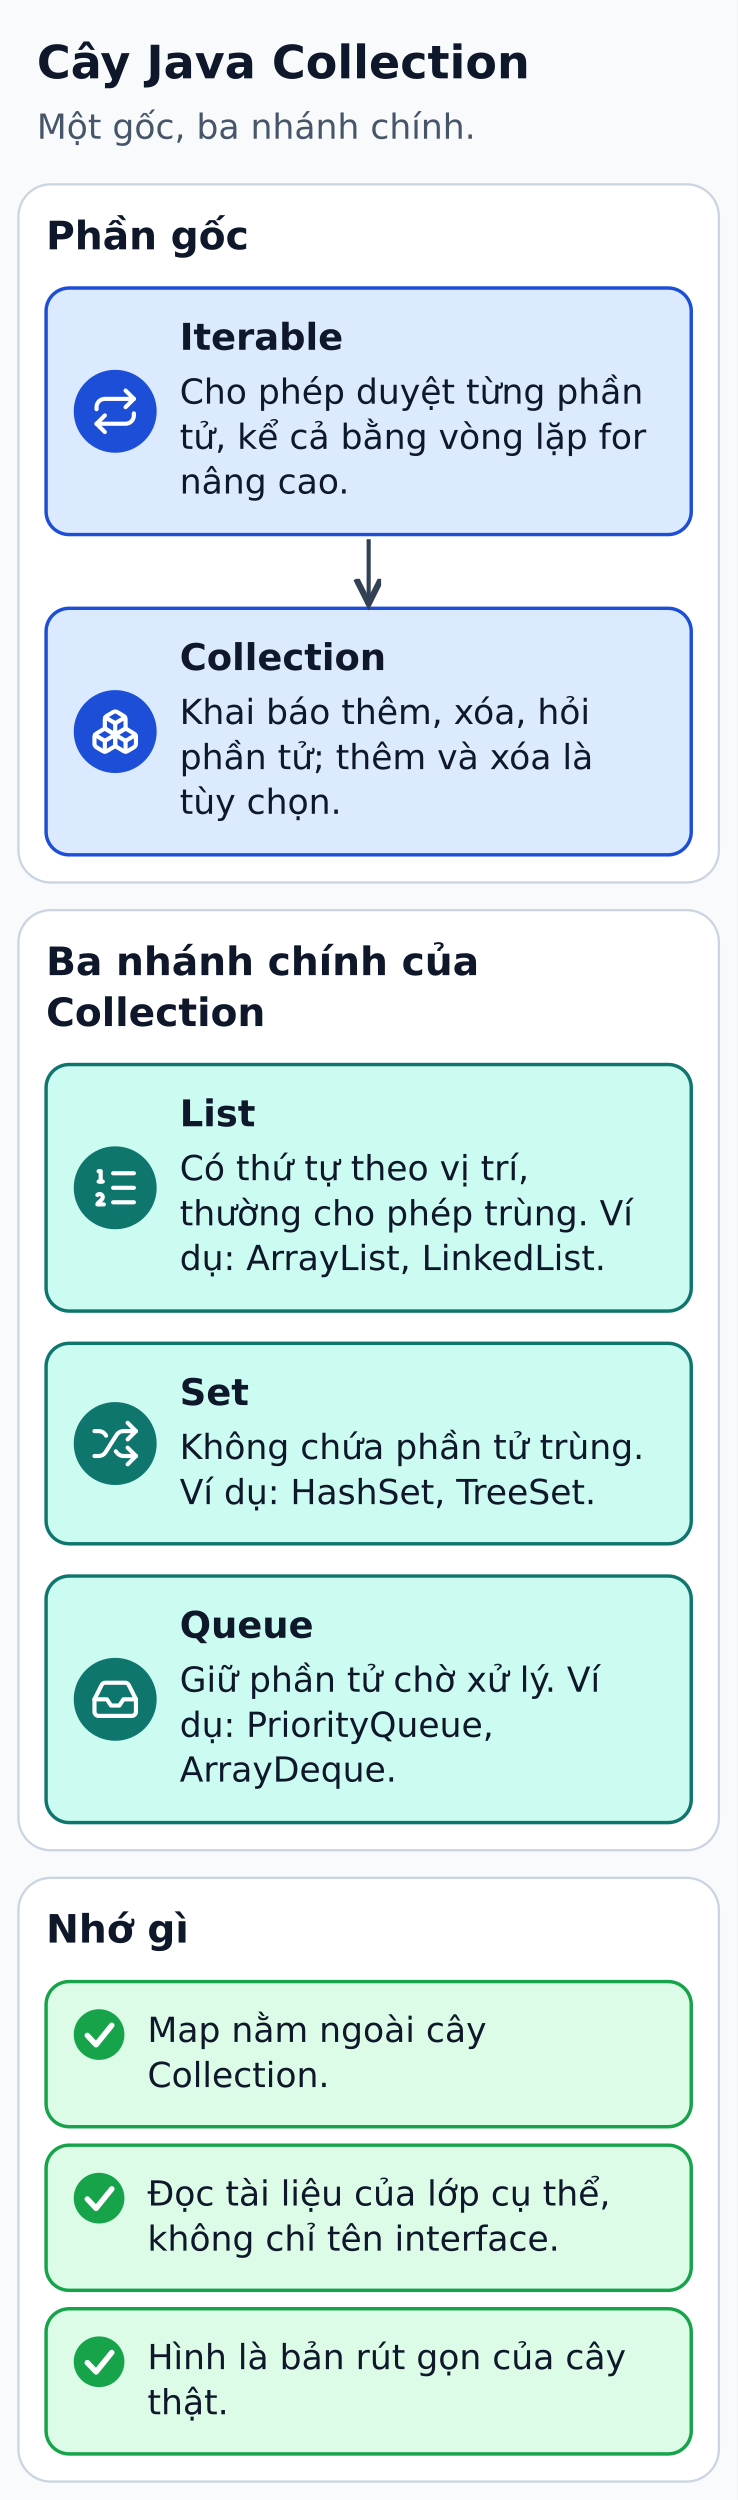
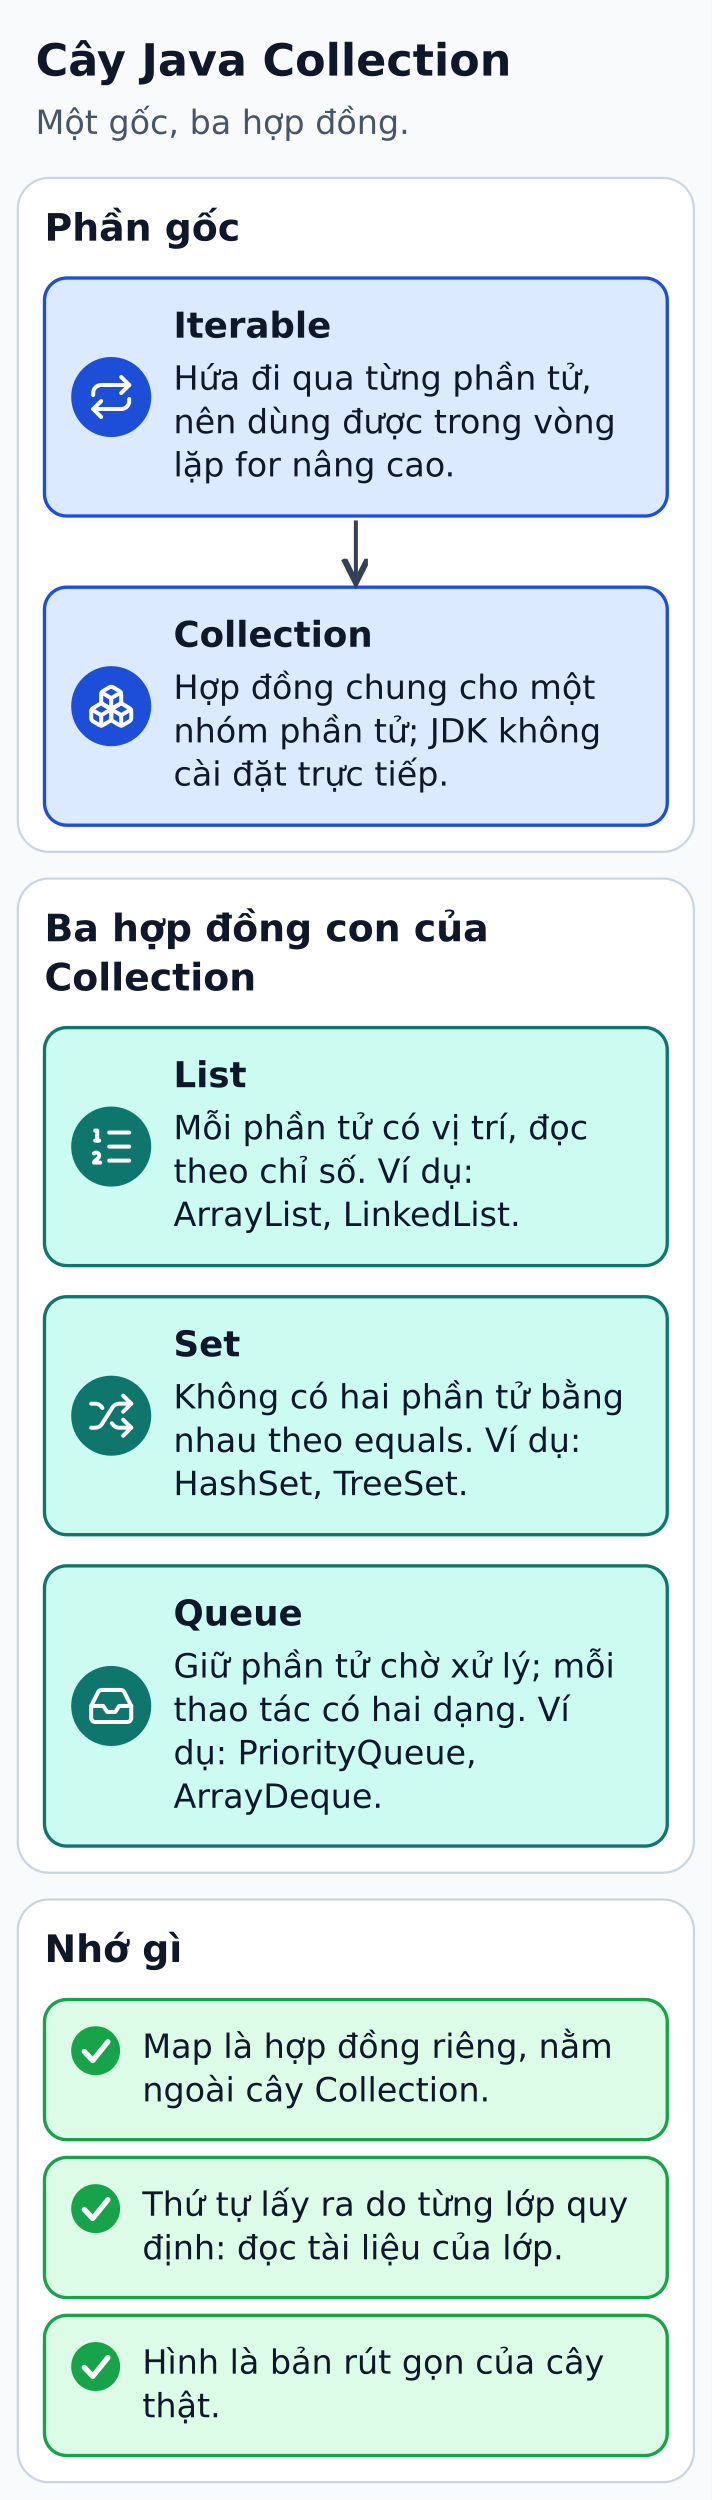
- <svg xmlns="http://www.w3.org/2000/svg" width="320" height="1085" viewBox="0 0 320 1085" role="img" aria-labelledby="title desc">
+ <svg xmlns="http://www.w3.org/2000/svg" width="320" height="1124" viewBox="0 0 320 1124" role="img" aria-labelledby="title desc">
  <defs>
    <marker id="arrow" markerWidth="8" markerHeight="8" refX="6" refY="3" orient="auto">
      <path d="M0,0 L6,3 L0,6" fill="none" stroke="#334155" stroke-width="1.5" />
    </marker>
  </defs>
-   <rect width="320" height="1085" fill="#f8fafc" />
+   <rect width="320" height="1124" fill="#f8fafc" />
  <g font-family="DejaVu Sans, Arial, sans-serif" fill="#0f172a">
    <text x="16" y="34" font-size="20" fill="#0f172a" font-weight="bold" text-anchor="start">Cây Java Collection</text>
-     <text x="16" y="60.2" font-size="15" fill="#475569" font-weight="normal" text-anchor="start">Một gốc, ba nhánh chính.</text>
+     <text x="16" y="60.2" font-size="15" fill="#475569" font-weight="normal" text-anchor="start">Một gốc, ba hợp đồng.</text>
    <rect x="8" y="80" width="304" height="303" rx="14" fill="#ffffff" stroke="#cbd5e1" stroke-width="1" />
    <text x="20" y="108.2" font-size="17" fill="#0f172a" font-weight="bold" text-anchor="start">Phần gốc</text>
    <rect x="20" y="125" width="280" height="107" rx="10" fill="#dbeafe" stroke="#1d4ed8" stroke-width="1.5" />
    <circle cx="50" cy="178.5" r="18" fill="#1d4ed8" />
    <g transform="translate(39.2 167.7) scale(0.9)" fill="none" stroke="#FFFFFF" stroke-width="2" stroke-linecap="round" stroke-linejoin="round">
      <path d="m17 2 4 4-4 4" />
      <path d="M3 11v-1a4 4 0 0 1 4-4h14" />
      <path d="m7 22-4-4 4-4" />
      <path d="M21 13v1a4 4 0 0 1-4 4H3" />
    </g>
    <text x="78" y="151.8" font-size="16" fill="#0f172a" font-weight="bold" text-anchor="start">Iterable</text>
-     <text x="78" y="175.2" font-size="15" fill="#0f172a" font-weight="normal" text-anchor="start">Cho phép duyệt từng phần</text>
-     <text x="78" y="194.8" font-size="15" fill="#0f172a" font-weight="normal" text-anchor="start">tử, kể cả bằng vòng lặp for</text>
-     <text x="78" y="214.2" font-size="15" fill="#0f172a" font-weight="normal" text-anchor="start">nâng cao.</text>
+     <text x="78" y="175.2" font-size="15" fill="#0f172a" font-weight="normal" text-anchor="start">Hứa đi qua từng phần tử,</text>
+     <text x="78" y="194.8" font-size="15" fill="#0f172a" font-weight="normal" text-anchor="start">nên dùng được trong vòng</text>
+     <text x="78" y="214.2" font-size="15" fill="#0f172a" font-weight="normal" text-anchor="start">lặp for nâng cao.</text>
    <rect x="20" y="264" width="280" height="107" rx="10" fill="#dbeafe" stroke="#1d4ed8" stroke-width="1.5" />
    <circle cx="50" cy="317.5" r="18" fill="#1d4ed8" />
    <g transform="translate(39.2 306.7) scale(0.9)" fill="none" stroke="#FFFFFF" stroke-width="2" stroke-linecap="round" stroke-linejoin="round">
      <path d="M2.97 12.92A2 2 0 0 0 2 14.63v3.24a2 2 0 0 0 .97 1.71l3 1.8a2 2 0 0 0 2.06 0L12 19v-5.5l-5-3-4.03 2.42Z" />
      <path d="m7 16.5-4.74-2.85" />
      <path d="m7 16.5 5-3" />
      <path d="M7 16.5v5.17" />
      <path d="M12 13.5V19l3.97 2.38a2 2 0 0 0 2.06 0l3-1.8a2 2 0 0 0 .97-1.71v-3.24a2 2 0 0 0-.97-1.71L17 10.5l-5 3Z" />
      <path d="m17 16.5-5-3" />
      <path d="m17 16.5 4.74-2.85" />
      <path d="M17 16.5v5.17" />
      <path d="M7.97 4.42A2 2 0 0 0 7 6.13v4.37l5 3 5-3V6.13a2 2 0 0 0-.97-1.71l-3-1.8a2 2 0 0 0-2.06 0l-3 1.8Z" />
      <path d="M12 8 7.26 5.15" />
      <path d="m12 8 4.74-2.85" />
      <path d="M12 13.5V8" />
    </g>
    <text x="78" y="290.8" font-size="16" fill="#0f172a" font-weight="bold" text-anchor="start">Collection</text>
-     <text x="78" y="314.2" font-size="15" fill="#0f172a" font-weight="normal" text-anchor="start">Khai báo thêm, xóa, hỏi</text>
-     <text x="78" y="333.8" font-size="15" fill="#0f172a" font-weight="normal" text-anchor="start">phần tử; thêm và xóa là</text>
-     <text x="78" y="353.2" font-size="15" fill="#0f172a" font-weight="normal" text-anchor="start">tùy chọn.</text>
+     <text x="78" y="314.2" font-size="15" fill="#0f172a" font-weight="normal" text-anchor="start">Hợp đồng chung cho một</text>
+     <text x="78" y="333.8" font-size="15" fill="#0f172a" font-weight="normal" text-anchor="start">nhóm phần tử; JDK không</text>
+     <text x="78" y="353.2" font-size="15" fill="#0f172a" font-weight="normal" text-anchor="start">cài đặt trực tiếp.</text>
    <polyline points="160,234 160,262" fill="none" stroke="#334155" stroke-width="1.8" stroke-linejoin="round" marker-end="url(#arrow)" />
-     <rect x="8" y="395" width="304" height="408" rx="14" fill="#ffffff" stroke="#cbd5e1" stroke-width="1" />
-     <text x="20" y="423.2" font-size="17" fill="#0f172a" font-weight="bold" text-anchor="start">Ba nhánh chính của</text>
+     <rect x="8" y="395" width="304" height="447" rx="14" fill="#ffffff" stroke="#cbd5e1" stroke-width="1" />
+     <text x="20" y="423.2" font-size="17" fill="#0f172a" font-weight="bold" text-anchor="start">Ba hợp đồng con của</text>
    <text x="20" y="445.3" font-size="17" fill="#0f172a" font-weight="bold" text-anchor="start">Collection</text>
    <rect x="20" y="462" width="280" height="107" rx="10" fill="#ccfbf1" stroke="#0f766e" stroke-width="1.5" />
    <circle cx="50" cy="515.5" r="18" fill="#0f766e" />
    <g transform="translate(39.2 504.7) scale(0.9)" fill="none" stroke="#FFFFFF" stroke-width="2" stroke-linecap="round" stroke-linejoin="round">
      <path d="M11 5h10" />
      <path d="M11 12h10" />
      <path d="M11 19h10" />
      <path d="M4 4h1v5" />
      <path d="M4 9h2" />
      <path d="M6.5 20H3.4c0-1 2.6-1.925 2.6-3.5a1.5 1.5 0 0 0-2.6-1.02" />
    </g>
    <text x="78" y="488.8" font-size="16" fill="#0f172a" font-weight="bold" text-anchor="start">List</text>
-     <text x="78" y="512.2" font-size="15" fill="#0f172a" font-weight="normal" text-anchor="start">Có thứ tự theo vị trí,</text>
-     <text x="78" y="531.8" font-size="15" fill="#0f172a" font-weight="normal" text-anchor="start">thường cho phép trùng. Ví</text>
-     <text x="78" y="551.2" font-size="15" fill="#0f172a" font-weight="normal" text-anchor="start">dụ: ArrayList, LinkedList.</text>
-     <rect x="20" y="583" width="280" height="87" rx="10" fill="#ccfbf1" stroke="#0f766e" stroke-width="1.5" />
-     <circle cx="50" cy="626.5" r="18" fill="#0f766e" />
-     <g transform="translate(39.2 615.7) scale(0.9)" fill="none" stroke="#FFFFFF" stroke-width="2" stroke-linecap="round" stroke-linejoin="round">
+     <text x="78" y="512.2" font-size="15" fill="#0f172a" font-weight="normal" text-anchor="start">Mỗi phần tử có vị trí, đọc</text>
+     <text x="78" y="531.8" font-size="15" fill="#0f172a" font-weight="normal" text-anchor="start">theo chỉ số. Ví dụ:</text>
+     <text x="78" y="551.2" font-size="15" fill="#0f172a" font-weight="normal" text-anchor="start">ArrayList, LinkedList.</text>
+     <rect x="20" y="583" width="280" height="107" rx="10" fill="#ccfbf1" stroke="#0f766e" stroke-width="1.5" />
+     <circle cx="50" cy="636.5" r="18" fill="#0f766e" />
+     <g transform="translate(39.2 625.7) scale(0.9)" fill="none" stroke="#FFFFFF" stroke-width="2" stroke-linecap="round" stroke-linejoin="round">
      <path d="m18 14 4 4-4 4" />
      <path d="m18 2 4 4-4 4" />
      <path d="M2 18h1.973a4 4 0 0 0 3.3-1.7l5.454-8.6a4 4 0 0 1 3.3-1.7H22" />
      <path d="M2 6h1.972a4 4 0 0 1 3.6 2.2" />
      <path d="M22 18h-6.041a4 4 0 0 1-3.3-1.8l-.359-.45" />
    </g>
    <text x="78" y="609.8" font-size="16" fill="#0f172a" font-weight="bold" text-anchor="start">Set</text>
-     <text x="78" y="633.2" font-size="15" fill="#0f172a" font-weight="normal" text-anchor="start">Không chứa phần tử trùng.</text>
-     <text x="78" y="652.8" font-size="15" fill="#0f172a" font-weight="normal" text-anchor="start">Ví dụ: HashSet, TreeSet.</text>
-     <rect x="20" y="684" width="280" height="107" rx="10" fill="#ccfbf1" stroke="#0f766e" stroke-width="1.5" />
-     <circle cx="50" cy="737.5" r="18" fill="#0f766e" />
-     <g transform="translate(39.2 726.7) scale(0.9)" fill="none" stroke="#FFFFFF" stroke-width="2" stroke-linecap="round" stroke-linejoin="round">
+     <text x="78" y="633.2" font-size="15" fill="#0f172a" font-weight="normal" text-anchor="start">Không có hai phần tử bằng</text>
+     <text x="78" y="652.8" font-size="15" fill="#0f172a" font-weight="normal" text-anchor="start">nhau theo equals. Ví dụ:</text>
+     <text x="78" y="672.2" font-size="15" fill="#0f172a" font-weight="normal" text-anchor="start">HashSet, TreeSet.</text>
+     <rect x="20" y="704" width="280" height="126" rx="10" fill="#ccfbf1" stroke="#0f766e" stroke-width="1.5" />
+     <circle cx="50" cy="767" r="18" fill="#0f766e" />
+     <g transform="translate(39.2 756.2) scale(0.9)" fill="none" stroke="#FFFFFF" stroke-width="2" stroke-linecap="round" stroke-linejoin="round">
      <polyline points="22 12 16 12 14 15 10 15 8 12 2 12" />
      <path d="M5.45 5.11 2 12v6a2 2 0 0 0 2 2h16a2 2 0 0 0 2-2v-6l-3.45-6.89A2 2 0 0 0 16.76 4H7.24a2 2 0 0 0-1.79 1.11z" />
    </g>
-     <text x="78" y="710.8" font-size="16" fill="#0f172a" font-weight="bold" text-anchor="start">Queue</text>
-     <text x="78" y="734.2" font-size="15" fill="#0f172a" font-weight="normal" text-anchor="start">Giữ phần tử chờ xử lý. Ví</text>
-     <text x="78" y="753.8" font-size="15" fill="#0f172a" font-weight="normal" text-anchor="start">dụ: PriorityQueue,</text>
-     <text x="78" y="773.2" font-size="15" fill="#0f172a" font-weight="normal" text-anchor="start">ArrayDeque.</text>
-     <rect x="8" y="815" width="304" height="262" rx="14" fill="#ffffff" stroke="#cbd5e1" stroke-width="1" />
-     <text x="20" y="843.1" font-size="17" fill="#0f172a" font-weight="bold" text-anchor="start">Nhớ gì</text>
-     <rect x="20" y="860" width="280" height="63" rx="10" fill="#dcfce7" stroke="#16a34a" stroke-width="1.5" />
-     <circle cx="43" cy="883" r="11" fill="#16a34a" />
-     <polyline points="37.9,883.4 41.7,887.4 48.5,879" fill="none" stroke="#ffffff" stroke-width="2.4" stroke-linecap="round" stroke-linejoin="round" />
-     <text x="64" y="886.2" font-size="15" fill="#0f172a" font-weight="normal" text-anchor="start">Map nằm ngoài cây</text>
-     <text x="64" y="905.8" font-size="15" fill="#0f172a" font-weight="normal" text-anchor="start">Collection.</text>
-     <rect x="20" y="931" width="280" height="63" rx="10" fill="#dcfce7" stroke="#16a34a" stroke-width="1.5" />
-     <circle cx="43" cy="954" r="11" fill="#16a34a" />
-     <polyline points="37.9,954.4 41.7,958.4 48.5,950" fill="none" stroke="#ffffff" stroke-width="2.4" stroke-linecap="round" stroke-linejoin="round" />
-     <text x="64" y="957.2" font-size="15" fill="#0f172a" font-weight="normal" text-anchor="start">Đọc tài liệu của lớp cụ thể,</text>
-     <text x="64" y="976.8" font-size="15" fill="#0f172a" font-weight="normal" text-anchor="start">không chỉ tên interface.</text>
-     <rect x="20" y="1002" width="280" height="63" rx="10" fill="#dcfce7" stroke="#16a34a" stroke-width="1.5" />
-     <circle cx="43" cy="1025" r="11" fill="#16a34a" />
-     <polyline points="37.9,1025.4 41.7,1029.4 48.5,1021" fill="none" stroke="#ffffff" stroke-width="2.4" stroke-linecap="round" stroke-linejoin="round" />
-     <text x="64" y="1028.2" font-size="15" fill="#0f172a" font-weight="normal" text-anchor="start">Hình là bản rút gọn của cây</text>
-     <text x="64" y="1047.8" font-size="15" fill="#0f172a" font-weight="normal" text-anchor="start">thật.</text>
+     <text x="78" y="730.8" font-size="16" fill="#0f172a" font-weight="bold" text-anchor="start">Queue</text>
+     <text x="78" y="754.2" font-size="15" fill="#0f172a" font-weight="normal" text-anchor="start">Giữ phần tử chờ xử lý; mỗi</text>
+     <text x="78" y="773.8" font-size="15" fill="#0f172a" font-weight="normal" text-anchor="start">thao tác có hai dạng. Ví</text>
+     <text x="78" y="793.2" font-size="15" fill="#0f172a" font-weight="normal" text-anchor="start">dụ: PriorityQueue,</text>
+     <text x="78" y="812.8" font-size="15" fill="#0f172a" font-weight="normal" text-anchor="start">ArrayDeque.</text>
+     <rect x="8" y="854" width="304" height="262" rx="14" fill="#ffffff" stroke="#cbd5e1" stroke-width="1" />
+     <text x="20" y="882.1" font-size="17" fill="#0f172a" font-weight="bold" text-anchor="start">Nhớ gì</text>
+     <rect x="20" y="899" width="280" height="63" rx="10" fill="#dcfce7" stroke="#16a34a" stroke-width="1.5" />
+     <circle cx="43" cy="922" r="11" fill="#16a34a" />
+     <polyline points="37.9,922.4 41.7,926.4 48.5,918" fill="none" stroke="#ffffff" stroke-width="2.4" stroke-linecap="round" stroke-linejoin="round" />
+     <text x="64" y="925.2" font-size="15" fill="#0f172a" font-weight="normal" text-anchor="start">Map là hợp đồng riêng, nằm</text>
+     <text x="64" y="944.8" font-size="15" fill="#0f172a" font-weight="normal" text-anchor="start">ngoài cây Collection.</text>
+     <rect x="20" y="970" width="280" height="63" rx="10" fill="#dcfce7" stroke="#16a34a" stroke-width="1.5" />
+     <circle cx="43" cy="993" r="11" fill="#16a34a" />
+     <polyline points="37.9,993.4 41.7,997.4 48.5,989" fill="none" stroke="#ffffff" stroke-width="2.4" stroke-linecap="round" stroke-linejoin="round" />
+     <text x="64" y="996.2" font-size="15" fill="#0f172a" font-weight="normal" text-anchor="start">Thứ tự lấy ra do từng lớp quy</text>
+     <text x="64" y="1015.8" font-size="15" fill="#0f172a" font-weight="normal" text-anchor="start">định: đọc tài liệu của lớp.</text>
+     <rect x="20" y="1041" width="280" height="63" rx="10" fill="#dcfce7" stroke="#16a34a" stroke-width="1.5" />
+     <circle cx="43" cy="1064" r="11" fill="#16a34a" />
+     <polyline points="37.9,1064.4 41.7,1068.4 48.5,1060" fill="none" stroke="#ffffff" stroke-width="2.4" stroke-linecap="round" stroke-linejoin="round" />
+     <text x="64" y="1067.2" font-size="15" fill="#0f172a" font-weight="normal" text-anchor="start">Hình là bản rút gọn của cây</text>
+     <text x="64" y="1086.8" font-size="15" fill="#0f172a" font-weight="normal" text-anchor="start">thật.</text>
  </g>
</svg>
